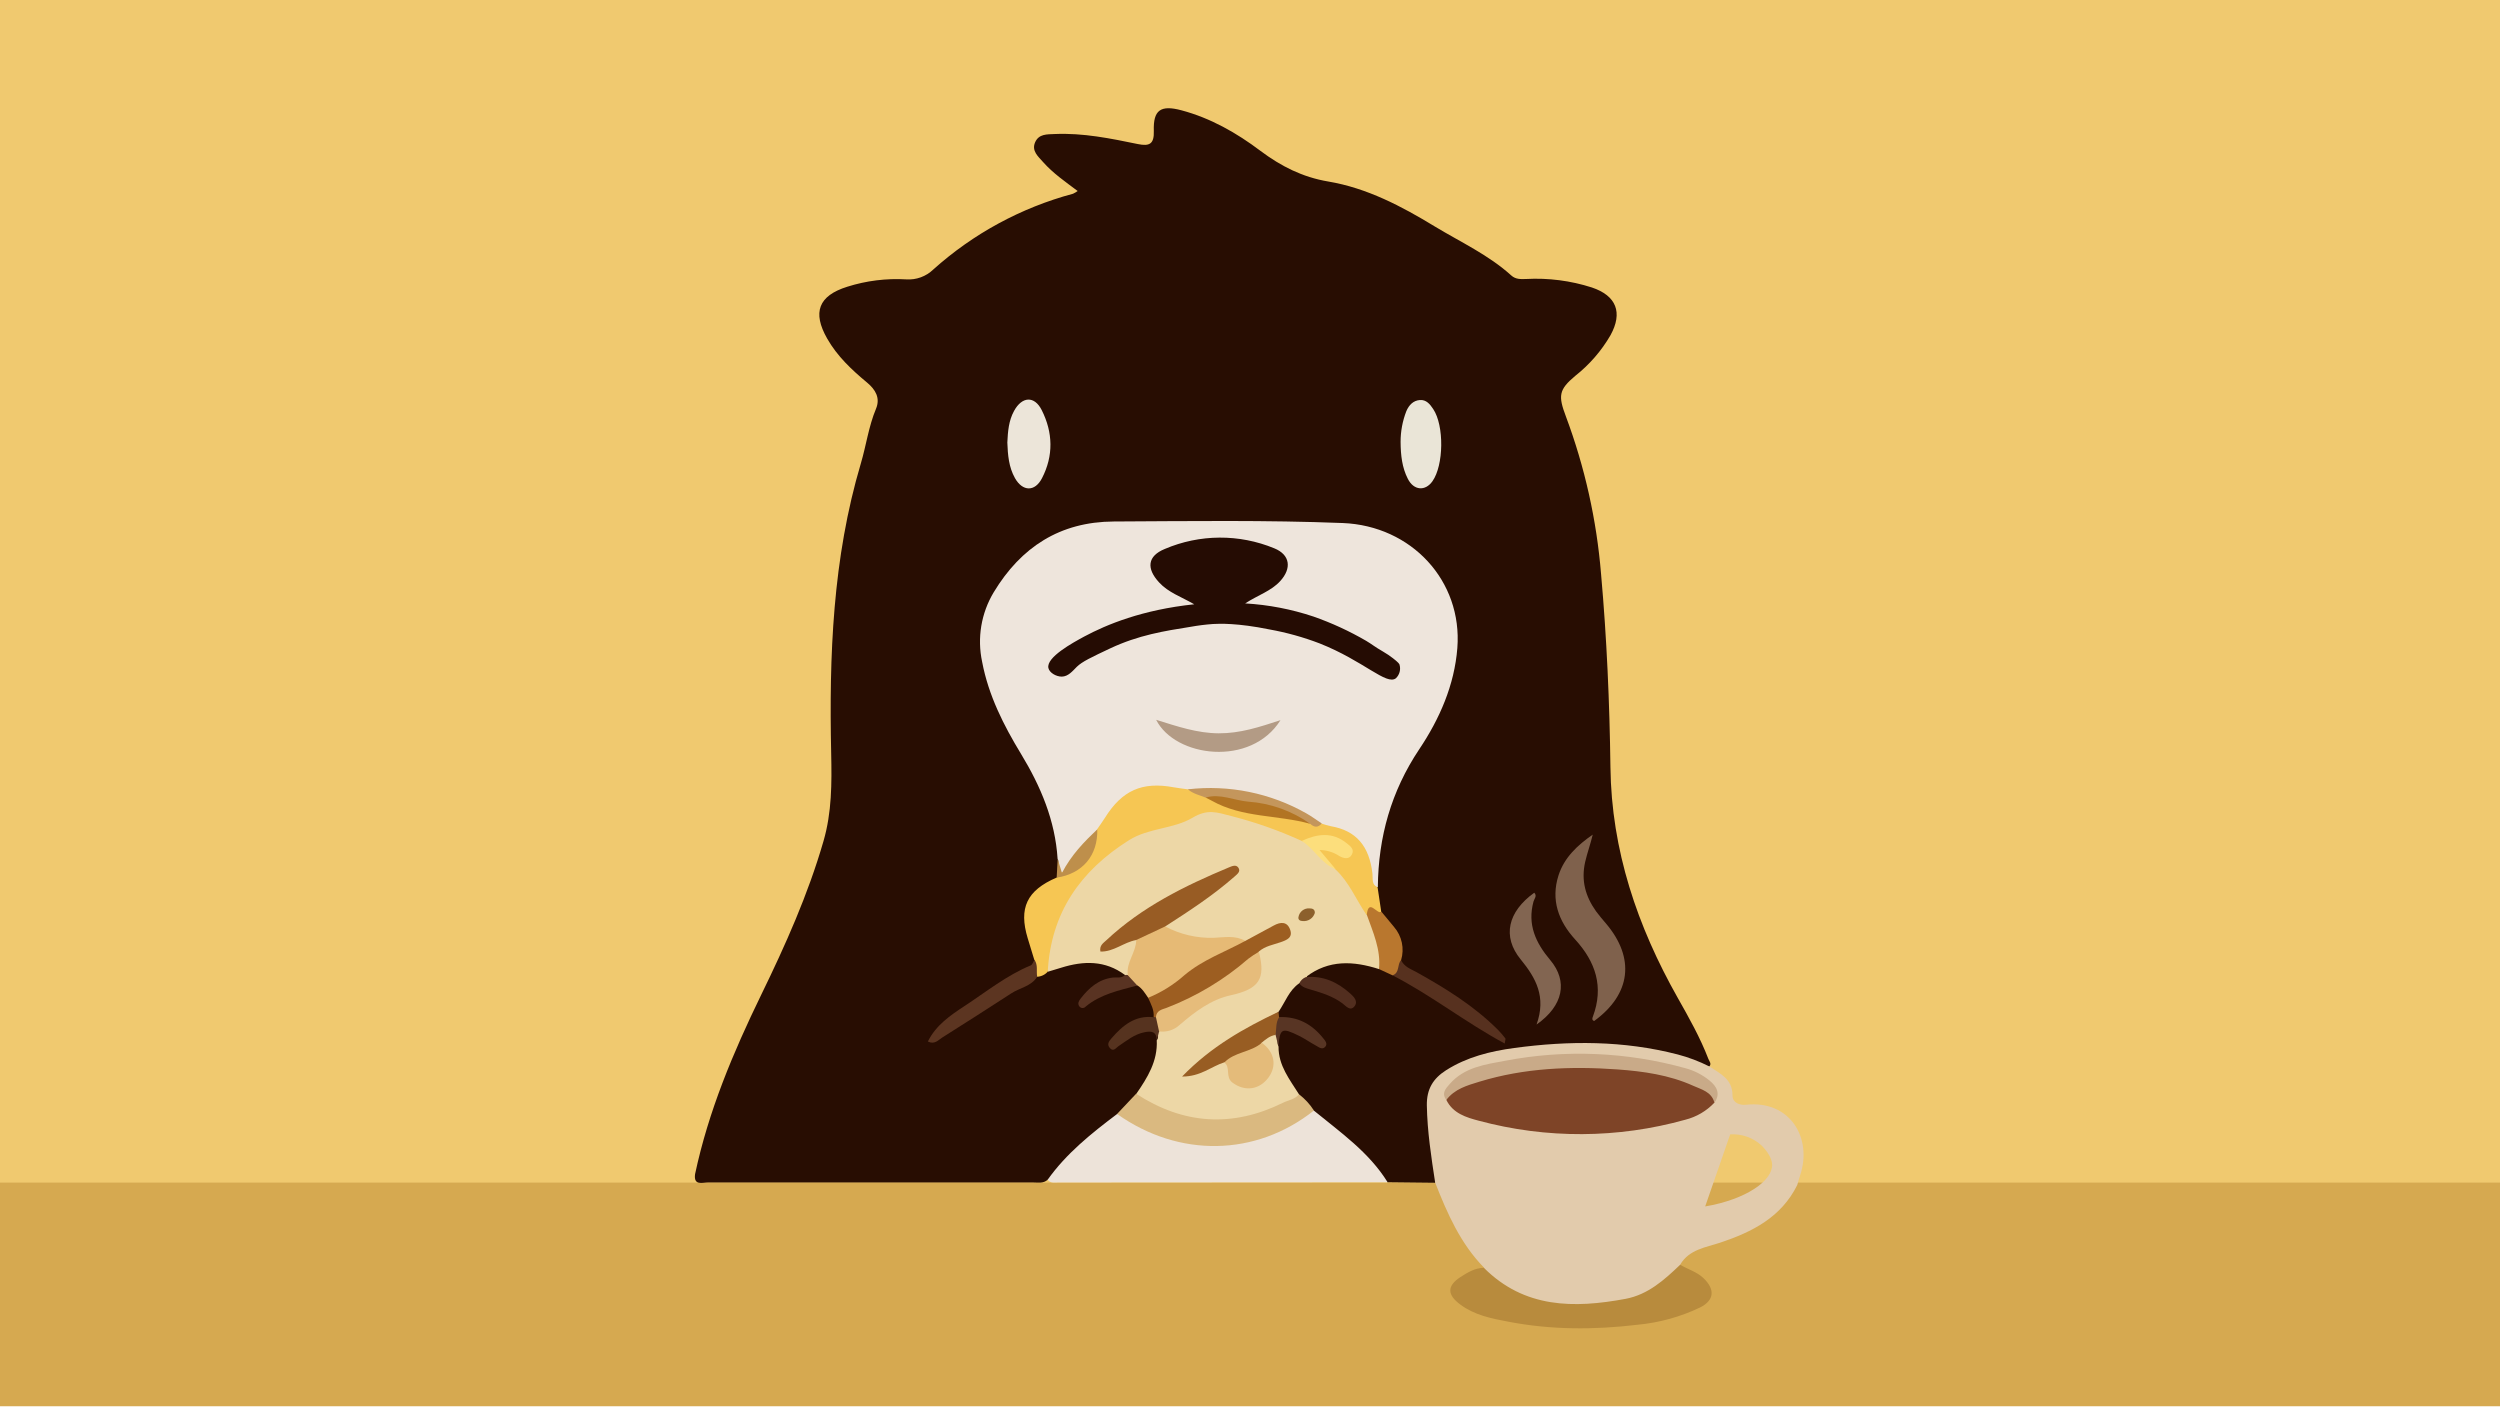
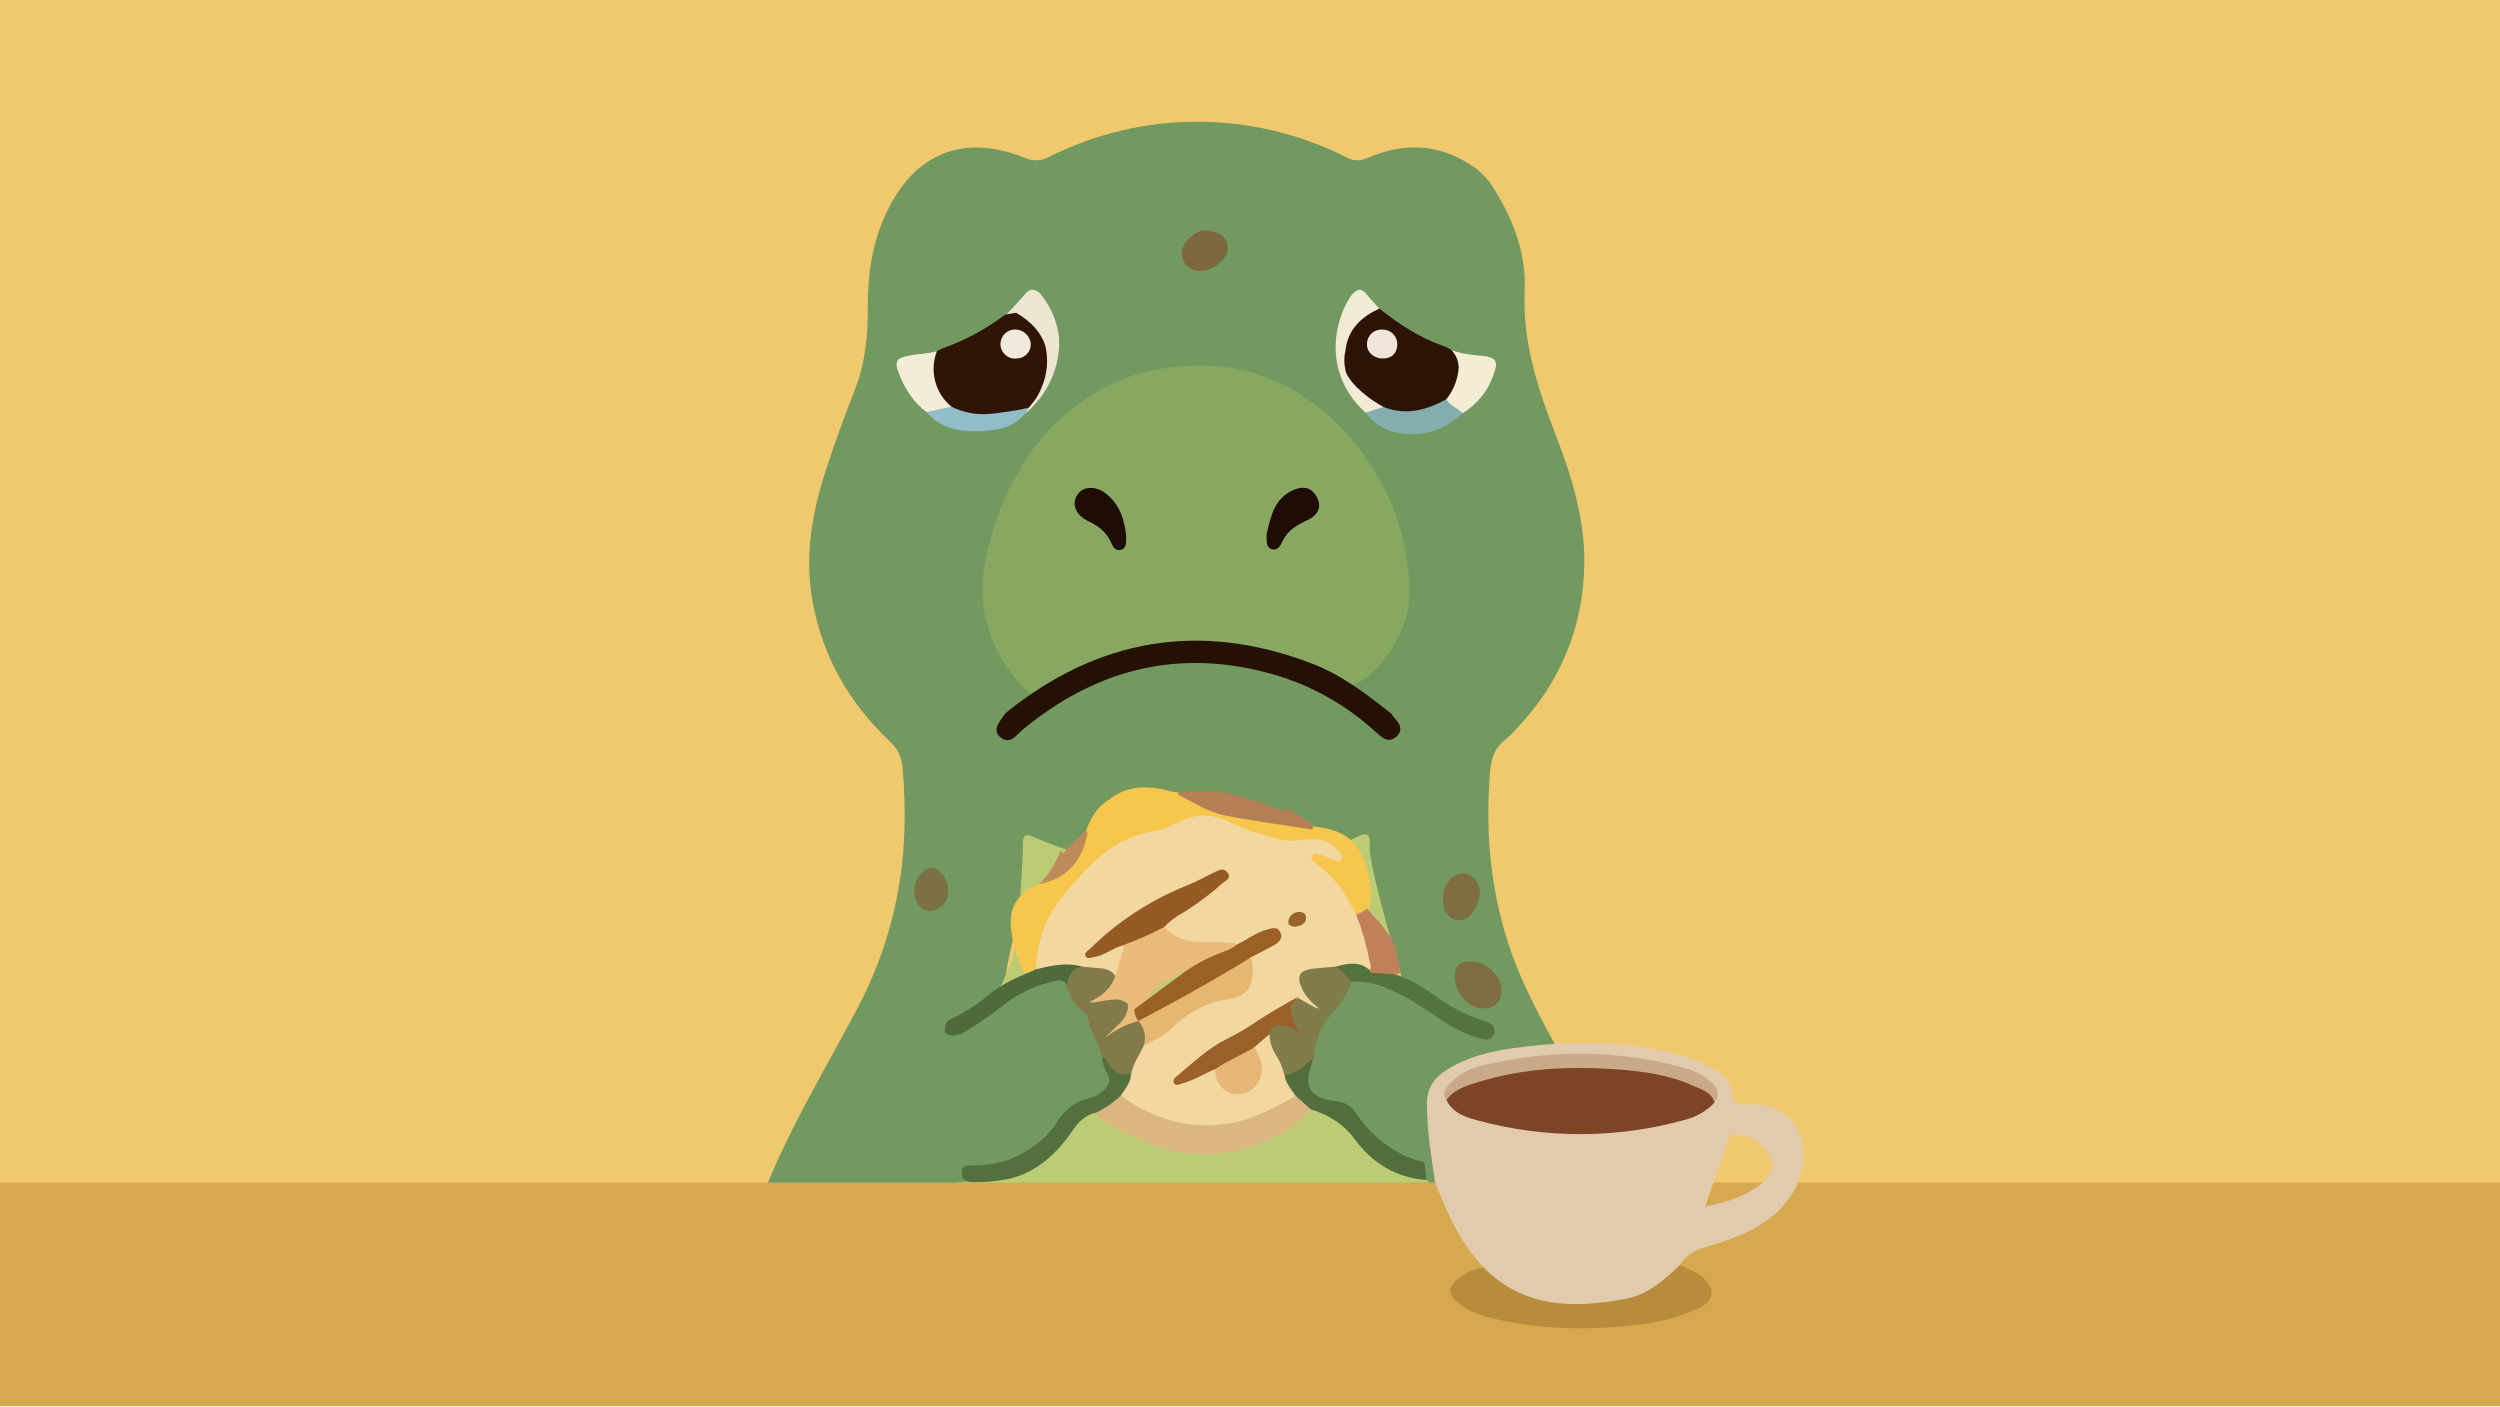
<svg xmlns="http://www.w3.org/2000/svg" viewBox="0 0 800 450">
  <g id="Capa_2" data-name="Capa 2">
    <g id="DiseñosMascotas">
      <rect width="800" height="379.16" style="fill:#f0c96f" />
+       <path d="M235.23,417.59c1.1-12.87,4.85-25,9.62-37,8.05-20.1,19.28-38.59,29.38-57.65A129.7,129.7,0,0,0,289,273a159.61,159.61,0,0,0-.22-27.57,12,12,0,0,0-4-8.13c-12.84-12.16-21.33-26.72-24.65-44.27-2.67-14.1-.57-27.68,3.65-41,2.91-9.23,6.27-18.33,9.79-27.35,3.36-8.64,4.2-17.48,4.14-26.66-.07-10.36,1.46-20.59,6-30.08,9-19,24.73-25.25,44.16-17.46a8.44,8.44,0,0,0,7.85-.29,105.68,105.68,0,0,1,95.3.23c2.69,1.35,4.47,1,6.9,0,12-5.13,23.41-4.33,34.2,3.35a24.42,24.42,0,0,1,6.41,7.4c5.93,9.64,9.87,20.35,9.36,31.51-.76,16.52,4.1,31.4,9.87,46.33,5.25,13.6,9.6,27.44,9.21,42.27-.51,19.75-7.64,36.8-21.06,51.24a35.25,35.25,0,0,1-4.33,4.31c-3.69,2.8-4.49,6.43-4.83,10.94-1.5,19.57.39,38.66,6.94,57.19,4,11.24,9.72,21.65,15.47,32.08,12.15,22,24.68,44,29.78,69.08.77,3.8,1.84,7.59,1.52,11.54H473.94a3.32,3.32,0,0,1-1-.71,4.1,4.1,0,0,1-1-2.25c-3-21.37-11.69-32.92-11.69-32.92a31.75,31.75,0,0,0-3.74-4.13,7.77,7.77,0,0,0-2-3.2c-2.25-2.12-5.42-1.89-6-2.24-4.09-2.55-13.31-9.42-25-19a15.73,15.73,0,0,1-6.54-6.35c-2.38-4.53-1.5-9.06-.18-15.32,1.76-8.36,2.63-12.54,6.16-15.32,7.49-5.89,19.49-.4,20.2-.07,0-.44.11-1.13.16-2,.78-13-5.11-16.14-5.53-28.05-.15-4.37-.92-8.72-.87-13.1.05-4.21-.45-4.54-4.26-2.78-15.38,7.14-31.85,9.29-48.47,9.58a126.36,126.36,0,0,1-50.45-9.2c-2.31-.94-3.56-1.35-4.24-.9-1.31.87-.89,3.58-.81,4.29,1.32,10.55-10.8,42.57-5.85,44.77,1.26.56,2.13-1.48,8.22-4.11,4.31-1.87,7-2.92,9.71-2.49,1.36.21,5.1,1.18,14.69,19.92,3.09,6,4.63,9,4.55,10.21-.73,10-18.15,10.9-29.7,26A20.34,20.34,0,0,1,323.8,374a21.93,21.93,0,0,1-11.58,2.49c-8.26,5.46-11.35,11-12.64,15.09-1.95,6.12-3.94,11.15-5.07,21-.23,2-.78,4-2.85,5.11Z" style="fill:#729960" />
+       <path d="M291.66,417.63c3.69-11.76,5.69-19.94,6.47-25.82,0,0,.89-6.65,4.63-10.88a7.31,7.31,0,0,1,3.24-2.36c1.41-.47,2.12-.12,3.43-.57a6.54,6.54,0,0,0,3.29-2.8,68.3,68.3,0,0,1,10.83-3.11c.28,0,1.29-.63,2.74-1.25,1.84-.77,3.21-1.23,3.43-1.3,3.86-1.34,12.67-10,15.32-12.52,9.23-8.74,12.48-7.9,13.88-12.83.81-2.83-.18-5.87-1.74-11.95-2.83-11-4.24-16.5-9-19.18-7.18-4.08-17.51.79-19.8,1.87-5.57,2.62-7.59,5.66-8.84,4.86-2.46-1.58,7.36-12.18,6.95-27.93-.19-7.18.81-14.35.84-21.53,0-2.82.27-3.93,3.68-2.41a124.29,124.29,0,0,0,54.27,10.43c16.9-.44,33.65-2.64,49-10.55,1.7-.87,2.67-1,3.24-.67,1.11.72.83,3,.79,3.48-.29,3.11,2.17,14.6,10.62,43.32-7.56-5.19-16.15-5.41-20.8-1.24a11.8,11.8,0,0,0-3.61,6.85c-10.65,19-9.95,26.81-7,30.38s6.94,2.44,13.64,8.22c5.12,4.42,4.52,7.3,9.23,9.4,4.07,1.8,6.33.45,10,2.58a14.91,14.91,0,0,1,6.09,7.47,60.29,60.29,0,0,1,17.44,40c-22.4,0-44.79.15-67.18.14Q349.21,417.74,291.66,417.63Z" style="fill:#bccc74" />
+       <path d="M315.16,196.69c-2.26-11.27.87-21.16,3.38-29.24a78.87,78.87,0,0,1,7.84-17.36,68.77,68.77,0,0,1,30.69-27.78c7.86-3.57,16.19-4.94,24.45-5.28,15.76-.65,29.82,4.44,42.19,14.68,2.21,1.83,22.32,18.7,26.44,47.08,1,7.1,1.79,13.57-1.06,21.34-.62,1.71-5.89,15.52-17.85,19.92-15.38,5.65-22.06-11.55-48.73-11.92-8.46-.11-25.67-.53-36.39,10.59-3.19,3.31-4.36,5.85-7.64,6.37C329.85,226.44,318.11,211.47,315.16,196.69Z" style="fill:#88a862" />
+       <path d="M465.53,312.85c-.15-3.79,1.77-5.31,5.44-5.2,4.9.16,9.77,4.94,9.51,9.63-.2,3.81-2.55,5.44-6.14,5.41C470,322.64,465.49,317.51,465.53,312.85Z" style="fill:#7e6d43" />
+       <path d="M383.68,86.69a5.59,5.59,0,0,1-5.49-5.4c-.34-3.5,4.36-8,8.09-7.51,3.08.4,6.4,1.45,6.61,5.36C393.09,82.79,388.27,86.72,383.68,86.69Z" style="fill:#7d683f" />
+       <path d="M473.63,285.2c-.64,5.85-3.7,9.55-7.09,9.26s-5.28-3.53-4.74-8.21c.44-3.88,3.72-7.22,7.06-6.69S473.17,283,473.63,285.2Z" style="fill:#7f6e42" />
+       <path d="M292.55,285.05c0-3.66,3-7.51,5.76-7.41,2.52.1,5.49,4.22,5.09,7.95a6.32,6.32,0,0,1-5.59,5.94C294.93,291.9,292.52,288.71,292.55,285.05Z" style="fill:#7b7145" />
+       <path d="M405.32,170.79c1.28-5,2.15-10.83,8.11-13.77,3.22-1.6,6.22-1.31,8,2.11s-.07,5.91-3,7.28c-3.34,1.57-6.33,3.21-8,6.73-.63,1.34-1.53,3.15-3.37,2.63C405.06,175.19,405.32,173.14,405.32,170.79Z" style="fill:#1f0c04" />
+       <path d="M360.38,171.5c-.11,2.06.3,3.95-1.7,4.44s-2.65-1.3-3.29-2.67c-1.48-3.14-4-5-7.05-6.44-4.21-2-5.55-5.65-3.51-8.62,1.81-2.63,5.81-2.87,9.17-.19C358.44,161.56,359.9,166.61,360.38,171.5Z" style="fill:#1e0d04" />
+       <path d="M456.5,377.59c-9.69-.65-17.37-5.43-22.88-12.91-3.8-5.15-8.51-7.93-14.24-9.72-2.78.06-3.67-2.52-5.43-3.88-1.73-2.07-3.52-4.1-3.65-7,0-.19,0-.49.17-.54a82.11,82.11,0,0,0,9-4.93c.37-.22.67.21.53.69a27.85,27.85,0,0,1-.7,2.9c-1.82,5.09.16,8.59,5.51,9.69a23.36,23.36,0,0,0,2.94.55,7.77,7.77,0,0,1,6.14,3.75c4.77,6.92,10.88,12.18,19,14.88a5.51,5.51,0,0,0,2.61.56C456.28,373.53,456.15,375.6,456.5,377.59Z" style="fill:#536e3d" />
+       <path d="M329.33,311.18c-1-.08-2,.16-2.43-1.17-1.5-4.73-3.36-9.36-3.49-14.43-.16-6.48,3.3-10.35,9-12.63,2.58-1.26,5-2.86,7.43-4.3,4.62-2.7,6.16-7.3,7.4-12.07,1.57-4.34,3.58-8.36,7.81-10.78,5.14-4.12,11-4.42,17.13-3.21a27.16,27.16,0,0,0,4.62,1,29.49,29.49,0,0,1,6.13,2.41c6.49,3.72,13.61,5.15,20.92,5.85a71.35,71.35,0,0,1,14.42,2.62,3.7,3.7,0,0,0,1.78,0c12.41,1.1,16.5,6.57,18.4,18.81a15.76,15.76,0,0,1-.39,7.4,4.25,4.25,0,0,1-4.13,2.46c-1.55-.39-2.19-1.69-2.76-2.95-2.25-4.93-5.8-8.79-9.86-12.27-1.33-1.14-3.29-2.36-2-4.39,1.16-1.86,3.21-1,4.94-.54,1,.27,1.95,1,3.4.85a7.38,7.38,0,0,0-5.24-3.94,8.87,8.87,0,0,0-3.58-.22c-8.84,1.48-16.81-1.45-24.52-5.09-6.37-3-12.39-3.21-18.53.43-3.67,2.18-8.08,2.07-12,3.55a36.85,36.85,0,0,0-13.3,8.42c-5.07,5.08-10.09,10.17-13.61,16.59-2.88,5.24-3.65,10.92-4.63,16.62A2.08,2.08,0,0,1,329.33,311.18Z" style="fill:#f7c64c" />
+       <path d="M352.69,338.73c-.64-4.65-3.86-8.4-4.57-13a2.64,2.64,0,0,0-1.24-1.93c-3.12-2-4.55-5.11-5.48-8.52-.51-4.31.08-5.14,4.86-6.77,4,.06,8.14-.53,11.05,3.19.94,1.78.34,3.5-.35,5.15s-.32,2.4,1.26,3a18.07,18.07,0,0,1,5.08,3.06c1.05,1.29,1.42,2.93,2.28,4.31,1.73,2.28,2.45,4.73,1.3,7.5-1.4,3.25-2.9,6.47-4.61,9.59-4.85.69-6.29,0-8.6-4.11C353.39,339.64,353.3,339,352.69,338.73Z" style="fill:#827a4b" />
+       <path d="M352.69,338.73c1.39-.59,1.37.82,1.78,1.39,1.69,2.34,3.38,4.5,6.78,3.29.11,0,.43.54.65.84,1.21,3-1.22,4.7-2.48,6.82-2.41,2.35-4.7,4.92-8.48,4.92-3.34.66-5.58,2.69-7.48,5.47-5,7.31-11.12,13.34-20.08,15.65a51.31,51.31,0,0,1-12.12,1.21c-2.07-.12-3.5-.66-3.52-3,0-2.63,1.86-2.38,3.56-2.37,10.77,0,19.41-4.29,26.14-12.59a12.45,12.45,0,0,0,1-1.79c3.14-4.35,6.19-6,8.43-6.68,1.5-.47,4-.84,6.16-2.86,1.81-1.66,2.67-3.37,1.15-5.75A10.22,10.22,0,0,1,352.69,338.73Z" style="fill:#54703f" />
+       <path d="M346.17,309.29c-3.24.66-4.27,3.09-4.77,5.95-.82-1.34-1.81-1.69-3.5-1.38a39.86,39.86,0,0,0-17.81,8.6,114.19,114.19,0,0,1-12.35,8.34c-1.83.35-3.73,1.39-5.36-.5-.17-1.8,0-3.42,2-4.25a52.73,52.73,0,0,0,12.25-7.91c3.84-3.12,8.24-5.12,12.74-7l2.47-1.11c1.11-2.12,3.31-2.13,5.16-2.28C340.1,307.52,343.49,306.47,346.17,309.29Z" style="fill:#4f6b3b" />
+       <path d="M420,265.46c-9.35-1.47-18.74-2.68-28-4.52-5.48-1.08-10.26-4.29-15.26-6.76a4.55,4.55,0,0,1,3.58-.94c3.42.11,6.86-.34,10.27.24,6.88,1.08,13.36,3.49,19.82,6a2.23,2.23,0,0,1,2.21-.47c1.8,1.21,3.76,2.17,5.49,3.49C419.08,263.21,420.39,263.82,420,265.46Z" style="fill:#b68056" />
+       <path d="M339.46,272.16c.71,1.58,1.25.21,1.66-.17,1.87-1.75,3.66-3.59,5.51-5.36.43-.41,1-1.32,1.41.07-2,9.39-6.92,14.54-15.62,16.25C335.71,280,337.77,276.19,339.46,272.16Z" style="fill:#bd8a5a" />
+       <path d="M420,339.29c-.4-.35-.77-.16-1,.17a13.23,13.23,0,0,1-8,4.67c-.21,0-.51.06-.56-.06-1.89-4.18-5.37-7.73-5.06-12.77a16.77,16.77,0,0,1,3.29-5.62c1.7-1.95,5-2.59,4.93-4.25,0-.49-.27-.84-.09-1.44a2.77,2.77,0,0,1,1.65-1.54c-.22-.87-.45-1.73-.59-2.62-.57-3.6,1-6,4.58-6.73a42.21,42.21,0,0,1,7.71-.47c2.81.92,5.26,2.22,5.79,5.53a34.16,34.16,0,0,1-6.78,10.52,22.5,22.5,0,0,0-5.24,12.68A2.63,2.63,0,0,1,420,339.29Z" style="fill:#817c4b" />
+       <path d="M432.63,314.16c-1.8-1.61-3.08-3.81-5.4-4.83,2.62-2.55,7.5-2.54,11.14,0,1.42,1.1,3.18.88,4.8,1.2,1.13.22,2.42,0,3.16,1.24,5.2,1.65,9.7,4.61,14.12,7.69a48.53,48.53,0,0,0,14.38,7.2,11.06,11.06,0,0,1,1.39.53c1.55.72,2.4,1.91,1.88,3.61s-2,2.08-3.62,1.72a39.12,39.12,0,0,1-13-6c-5.92-3.88-11.67-8.06-18.4-10.5C439.74,314.81,436.31,313.8,432.63,314.16Z" style="fill:#54733f" />
+       <path d="M446.33,311.78c-2.28-.16-4.57-.35-6.85-.45a1.21,1.21,0,0,1-1.32-.93c-1.93-4.88-2.5-10.18-4.47-15-.36-.91-.69-1.9.12-2.8,1.43-.15,2.45-1.11,3.63-1.77,3.12,3.3,6.24,6.61,8.36,10.7,1.27,2,1,4.49,1.89,6.62C447.16,309.3,449.54,311.57,446.33,311.78Z" style="fill:#c0815a" />
+       <path d="M350.94,356a32.16,32.16,0,0,0,7.73-5.4,5.59,5.59,0,0,1,3.33,1.12c6.4,3.88,13.27,6.61,20.75,7.18a42.23,42.23,0,0,0,21-3.72,72.87,72.87,0,0,0,6.92-3.56,5,5,0,0,1,4-.91l4.76,4.26c-7.09,8.12-16.32,12-26.74,13.76-12.43,2.11-23.63-1.32-34.36-7.15-1.49-.81-3-1.51-4.54-2.31S351.18,357.67,350.94,356Z" style="fill:#dbb681" />
+       <path d="M414.62,350.7c-6.71,3.72-13.35,7.49-21.12,8.76-13,2.13-24.41-1.25-34.83-8.87,1.26-2,2.92-3.84,3.23-6.34.45-3.64,2.71-6.52,4.13-9.75a3.39,3.39,0,0,1,1.35-1.57c5.6-2.93,9.81-7.76,15.2-11a18,18,0,0,1,5.83-2.19,49.68,49.68,0,0,0,5.53-1.25c4.09-1.32,5.77-3.68,5.78-8,0-1.39-.4-2.77,0-4.16,1.14-2.1,3.49-2.47,5.27-3.64,1.4-.92,4.12-1.51,3.08-3.55-.91-1.78-3.2-.35-4.82.2-2.7.94-4.79,3.23-7.79,3.54-3.66-.49-7.34-.05-11-.29-4.61-.31-9.15-.9-12.11-5.15-.63-2.15,1-3.09,2.34-4.05,4.7-3.37,9.85-6.14,14.07-10.17,1-.95,3.23-1.73,2.24-3.26-.76-1.18-2.52.3-3.7.89-4,2-8.14,3.8-12.26,5.61A81.62,81.62,0,0,0,353,301.28c-1.4,1.26-2.82,2.51-4.47,4a17.58,17.58,0,0,0,6.85-2.15c1.26-.58,2.45-1.4,4-.94a1.4,1.4,0,0,1,1,1.37,20.38,20.38,0,0,1-2.38,8.52.85.85,0,0,1-1,.34c-1.33-2.09-3.43-2.5-5.67-2.64-1.69-.11-3.37-.31-5.05-.46-4.88-1.42-9.63-.41-14.37.78-.92-2.06,0-4.08.29-6.06,1.43-9.53,6.88-16.86,13.33-23.56a65.9,65.9,0,0,1,8-7.63,35.67,35.67,0,0,1,16.35-7c3.73-.52,6.63-2.68,10-3.91,4.66-1.72,9.06-1.05,13.32,1a75.88,75.88,0,0,0,17.55,5.9c3.28.65,6.34-.41,9.53-.32a11,11,0,0,1,8.54,4.25c.61.73,1.17,1.47.4,2.37s-1.41.47-2.19.14c-1.37-.59-2.73-1.23-4.15-1.69-1-.33-2.39-.76-3,.33-.72,1.25.65,2,1.46,2.59a36.31,36.31,0,0,1,8.31,8.56c1.62,2.37,2.87,5,4.29,7.52a81.74,81.74,0,0,1,4.33,15c.17.95.75,1.87,0,2.82-3.38-3-7.15-2.07-10.93-1.07-2.36.2-4.73.34-7.08.62-3.3.38-3.88,1.38-4.17,1.87-.8,1.41,0,3.23.54,4.48,1.78,4,5.4,6.08,5.23,6.35s-1.41-.4-6.2-3.19a1.71,1.71,0,0,0-.78.11c-.62.25-1,.87-1.65,2.07l-.09.17c-1.22,2.21-13.4,8.12-16.09,9.46,0,0-4.37.92-18.12,12.59a3.13,3.13,0,0,0-1.2,1.81,28.69,28.69,0,0,0,6.95-2.64c1.4-.64,2.74-1.81,4.46-.85a7.89,7.89,0,0,1,1.3,2.65c1.4,3.06,4,4.58,6.85,4.06a7.06,7.06,0,0,0,5.56-6.52c.27-2.66-1.75-4.62-1.81-7.12,1.22-2.05,2.28-4.3,5.22-4.22a12.52,12.52,0,0,0,1.8,6.18,20.49,20.49,0,0,1,3,6.92C411.4,346.75,413.29,348.58,414.62,350.7Z" style="fill:#f2d7a0" />
+       <path d="M356.89,312.39l2.61-8.69c.19-.64-.22-.87-.74-1-.16-.91.51-1.27,1.13-1.53,3.66-1.57,7.39-3,11-4.73a1.51,1.51,0,0,1,1.69.18c3.45,3.82,7.92,4.92,12.85,4.88,3.56,0,7.14-.27,10.65.65.09,1.42-1.05,2-2,2.29-2.14.72-26.77,9.4-27.85,17.39-.14,1-.14,3.84-1.94,4.88a3.8,3.8,0,0,1-1.1.36,24,24,0,0,0-5.3,2.21c-2.45,1.3-3.9,2.63-4,2.52a8.2,8.2,0,0,1,1.34-1.33c3-2.82,4.54-4.26,5.2-6.08.39-1.09.88-2.44.27-3.4-1.82-2.86-11.61.57-11.86-.27-.13-.45,2.76-1.16,5.23-3.74A13,13,0,0,0,356.89,312.39Z" style="fill:#e9bc79" />
+       <path d="M362.94,323q8.25-6.12,16.52-12.24a52.9,52.9,0,0,1,12.44-6.35,12.8,12.8,0,0,0,4.16-2.27c3-1.5,5.74-3.61,9-4.55,1.66-.47,3.73-1.38,4.69.87.88,2.08-.75,3.31-2.4,4.2-2.36,1.28-4.75,2.49-7.14,3.72a14.47,14.47,0,0,1-1.47,1.86c-9.56,7.46-19.5,14.25-30.92,18.63a4.64,4.64,0,0,1-3.19.39A7.22,7.22,0,0,1,362.94,323Z" style="fill:#9b6024" />
+       <path d="M364.26,326.71q15.42-8,31.17-17.39c1.61-1,3.22-1.95,4.81-2.93a14,14,0,0,1,.49,6.5,7.51,7.51,0,0,1-6.73,6.68,32.43,32.43,0,0,0-19.07,9.52c-2.5,2.48-5.76,3.88-8.9,5.41a7.92,7.92,0,0,0-1.77-7.79Z" style="fill:#e6b771" />
+       <path d="M406.15,331l-4.74,4.1a5.09,5.09,0,0,1-2.18,2.36c-3.49,1.55-6.49,4.18-10.45,4.69-3.51,1.43-6.71,3.58-10.42,4.54-.91.23-2.08,1-2.69-.11s.51-1.86,1.25-2.47c5-4.18,9.71-8.72,15.59-11.62,8-3.94,8.39-5.38,19.8-11.79l3.39-1.9a7.56,7.56,0,0,0-.93.83,7.86,7.86,0,0,0-1.46,2.52c-.55,1.63.3,5.58,3.39,9.56-3-3.4-6.79-4.46-8.89-3.13A4.15,4.15,0,0,0,406.15,331Z" style="fill:#996029" />
+       <path d="M372.56,296.62a100.89,100.89,0,0,1-13.8,6.08c-3,.85-5.38,3.06-8.49,3.51-1,.15-2.39.91-2.95-.35-.44-1,.87-1.66,1.56-2.32a93.74,93.74,0,0,1,30.63-20.07c3.15-1.23,6.14-2.9,9.18-4.4,1.51-.75,3.09-1.48,4.23.33s-.81,2.42-1.73,3.21A84.51,84.51,0,0,1,378,292.4,24,24,0,0,0,372.56,296.62Z" style="fill:#965b24" />
+       <path d="M388.78,342.18c4-2.82,8.51-4.55,12.63-7.05.82,2.09,2.39,3.82,2.41,6.3,0,4.78-2.87,8.41-7.24,8.67S389.1,347.28,388.78,342.18Z" style="fill:#e5b674" />
+       <path d="M414.52,296.57c-1.1-.11-2.42-.32-2.26-1.72a3.35,3.35,0,0,1,3.23-3c1.31-.13,2.55.46,2.45,1.92C417.81,295.73,416.2,296.26,414.52,296.57Z" style="fill:#96652d" />
+       <path d="M321.72,228.24c29.66-24,62.36-29.58,98.09-15.91,9.53,3.65,17.59,9.84,25.52,16.14a6.24,6.24,0,0,0,.72,1.09c1.82,1.89,3.19,4,.74,6.19s-4.52.35-6.33-1.32a82,82,0,0,0-36.78-19.62c-28.55-7-53.79.08-76.21,18.51-.85.7-1.63,1.48-2.42,2.25-1.43,1.4-3,1.77-4.7.54s-1.83-2.88-.84-4.6C320.17,230.37,321,229.33,321.72,228.24Z" style="fill:#251004" />
+       <path d="M298.74,113.44c1.29-1.64,3.24-2.08,5.05-2.77a73.6,73.6,0,0,0,14.94-7.89c1.95-1.31,3.71-3.14,6.41-2.73,5.77.56,9.09,3.72,10.67,10.33,1.54,6.42-.21,12.15-3.89,17.42l-2.58,2.65c-8.21,5.75-16.66,4.13-25.18.84C299,126.38,295.07,121.05,298.74,113.44Z" style="fill:#301405" />
+       <path d="M441.4,98.73c6.14,4.88,12.65,9.25,20.08,11.84,3.54,1.23,5.49,3,5.32,6.77,2.71,5.13-.72,8.31-3.71,11.64-9,5.61-14.84,6-20.38,1.25-6.13-.12-9.18-4.21-11.69-9a3.88,3.88,0,0,1-1.37-2.73,27.9,27.9,0,0,1-.41-6.26C430.82,103.67,434.37,99.73,441.4,98.73Z" style="fill:#2d1306" />
+       <path d="M442.71,130.23c7.13,2.8,13.71,1.05,20.08-2.44,2.73.31,4.67,1.54,5.18,4.44-9.12,9.26-25.3,9-31.47-.9C438.4,129.88,440.71,130.72,442.71,130.23Z" style="fill:#84adad" />
+       <path d="M299.79,112.44a15.67,15.67,0,0,0,4.65,17.68c-2.12,3-4.88,3-7.92,1.74-4.36-3.15-7-7.56-8.91-12.44-.72-1.87-.92-3.09-.44-3.94.57-1,1.93-1.3,3.85-1.73a30.09,30.09,0,0,1,3.89-.5A47.51,47.51,0,0,0,299.79,112.44Z" style="fill:#f3ecd6" />
+       <path d="M327.91,132.5a22.93,22.93,0,0,1,1.29-2c.86-1.22,1.4-1.76,2-2.53a18.6,18.6,0,0,0,2-3.71,21.38,21.38,0,0,0,1.28-13.73c-1.34-4.09-4.46-7.61-9.33-10.45l-3.07.51c.88-.89,2.17-2.22,3.67-3.91,2.39-2.69,3.22-3.93,4.58-4a4,4,0,0,1,3,1.88,26.35,26.35,0,0,1,5.55,13.35,28.48,28.48,0,0,1-2.33,13.1A30.37,30.37,0,0,1,327.91,132.5Z" style="fill:#ede7d1" />
+       <path d="M468,132.23c-1.52-1.73-4-2.32-5.19-4.44a18.26,18.26,0,0,0,4-10.45,8.9,8.9,0,0,0-.55-2.45,8.65,8.65,0,0,0-1.74-2.83,27.28,27.28,0,0,0,4.89,1.24c4.58.73,6.58.41,8.32,1.47,1.52.93,1,2.78.49,4.24A23.05,23.05,0,0,1,468,132.23Z" style="fill:#f4edd4" />
+       <path d="M296.52,131.86l7.92-1.73a23.06,23.06,0,0,0,5.94,2c3.88.75,7.05.33,12-.39,1.75-.25,4.12-.64,6.93-1.29-3.82,6.6-10.6,7.45-17,7.54C306.64,138.07,300.63,136.9,296.52,131.86Z" style="fill:#90bdc7" />
+       <path d="M441.4,98.73c-5.76,2.68-10,6.54-10.84,13.27a16,16,0,0,0-.39,3.36,16.39,16.39,0,0,0,.42,3.35c.61,2.53,4.84,7.48,12.12,11.52L437,132.06a29.17,29.17,0,0,1-7.25-9.81c-6-13.42,1.1-26,3-28.08s3.16-1.77,4.73.18C438.7,95.88,440.08,97.28,441.4,98.73Z" style="fill:#f0ebd2" />
+       <path d="M442.5,105.47a4.68,4.68,0,0,1,4.6,5.24c-.23,2.66-2.11,4.2-5,4s-5-2.38-4.63-5.14A4.59,4.59,0,0,1,442.5,105.47Z" style="fill:#efe6d9" />
+       <path d="M329.84,110a4.47,4.47,0,0,1-4.37,4.7,4.65,4.65,0,1,1-1-9.24A5,5,0,0,1,329.84,110Z" style="fill:#f0eadd" />
      <rect y="378.43" width="800" height="71.57" style="fill:#d6a950" />
-       <path d="M335.25,377.51c-1.4,1.29-3.13.87-4.75.88q-52,0-103.95,0c-1.82,0-4.63,1.1-4.13-2.66,4.28-20.15,12.18-38.92,21.15-57.36,7.76-15.93,15-32.11,19.95-49.22,2.68-9.24,2.66-18.55,2.46-28-.68-31.34.47-62.49,9.49-92.85,1.72-5.79,2.49-11.85,4.85-17.49,1.45-3.48-.19-6.16-2.85-8.38-4.92-4.09-9.55-8.42-12.77-14.08-4.8-8.41-2.78-13.71,6.41-16.59A52.31,52.31,0,0,1,290,89.4a11.33,11.33,0,0,0,8.64-3.15A109.46,109.46,0,0,1,343.36,62a7.94,7.94,0,0,0,1.49-.88c-4-3-7.9-5.69-11.06-9.26-1.57-1.78-3.75-3.57-2.56-6.31s3.82-2.55,6.28-2.66c9.05-.4,17.84,1.4,26.6,3.21,3.78.78,5.24-.06,5.11-4.21-.22-6.69,2.18-8.36,8.78-6.61,9.38,2.49,17.69,7.23,25.35,13,6.57,4.92,13.45,8.41,21.67,9.8,12.43,2.09,23.49,7.92,34.13,14.4,8.27,5,17.19,9.09,24.47,15.68,1.39,1.25,3,1.18,4.7,1.12A58.48,58.48,0,0,1,509.42,92c7.81,2.63,9.94,8,5.94,15.27a45.81,45.81,0,0,1-11.27,13c-5.36,4.47-5.47,6.44-3,13a188,188,0,0,1,11.25,50.41c1.83,20.57,2.73,41.18,3,61.85.32,26.53,8.59,50.88,21.55,73.81,3.58,6.33,7.16,12.68,9.78,19.49.29.78,1.13,1.54.3,2.47-2.05.89-3.82-.2-5.68-.76a120.33,120.33,0,0,0-70.63-.16,27.58,27.58,0,0,0-5.77,2.64c-4.62,2.63-7,6.33-6.72,11.87.27,5.91.94,11.75,1.73,17.6.28,2,1.23,4.17-.65,6L444,378.32a7.59,7.59,0,0,1-3.21-2.41c-5.61-8.06-13.94-13.19-21-19.64-1.82-1.87-3.3-4-5.26-5.78-3.82-4.49-6.63-9.42-6.62-15.54.29-6.71,1.84-7.62,8.1-4.79a39.91,39.91,0,0,0,5.4,2.44c-2-2.88-4.87-4.42-8.16-5.39-1.43-.42-3-.36-4.25-1.45a3.15,3.15,0,0,1-.6-1.92c1.11-4.15,3.08-7.67,7.15-9.62a43.48,43.48,0,0,1,16,6.55,13.15,13.15,0,0,0-9.33-6.51c-1.52-.35-3.48.07-4.14-2.06,1-3.13,3.87-3.55,6.38-4.4,5.53-1.88,11-1.29,16.31.88,1.63.87,3.42,1.34,5.07,2.16,11.31,5.87,21.75,13.15,32.55,19.88-7.14-7.41-15.8-12.75-24.62-17.88-2.46-1.43-5.34-2.34-6.3-5.49,1-6.6-3.77-10.84-6.56-15.9a16.55,16.55,0,0,1-1.14-7.87,74,74,0,0,1,12.52-43.47,79.59,79.59,0,0,0,12.2-29.73c3.47-18.92-10.36-38.19-29.38-40.95a87,87,0,0,0-12.7-.92c-21.86.05-43.72.22-65.58,0-17.18-.2-29,8.4-37.77,22.11a27,27,0,0,0-3.4,20.22,83.47,83.47,0,0,0,10.75,26.93,101.29,101.29,0,0,1,11.21,24.33c1.18,4.1,2.23,8.21,2.05,12.53-.38,1.93.13,4-.64,5.85-1.16,2.07-3.39,2.94-5.07,4.44-4.08,3.66-5.72,7.9-4.16,13.38.82,2.88,2.23,5.64,2.23,8.74-.17,2.35-2,3.15-3.75,4.11a185.14,185.14,0,0,0-24.92,16.51,14.49,14.49,0,0,0-3.72,4.05c10.58-7.28,21.09-13.72,31.85-19.74,1.45-.68,2.77-1.59,4.25-2.22,6.42-2.84,12.95-4.25,19.8-1.58a9.16,9.16,0,0,1,4.48,2.95c.74,2.95-1.65,2.76-3.26,3-3.76.6-6.68,2.38-9.54,6.25,5.74-3.35,10.78-5.71,16.6-5.59,2.25.52,3.61,2.09,4.73,4,1.16,2.1,2.35,4.2,1.15,6.7-1.29,1.59-3.27,1.38-5,1.88a13.23,13.23,0,0,0-7.2,5.62c2.54-1.32,4.87-3,7.71-3.62,3.26-.71,5.78-.24,6.19,3.76.33,6.7-2.61,12.16-6.56,17.24-2.22,2.39-4.64,4.61-6.87,7-7.36,6.16-14.86,12.17-21.15,19.5A2.54,2.54,0,0,1,335.25,377.51Z" style="fill:#280d02" />
-       <path d="M420.42,355.37c8.54,7,17.66,13.33,23.62,22.95l-105.45.07c-1.18,0-2.47.31-3.34-.88,6-8.45,14-14.83,22.18-21,2.33-.54,4.06.91,5.88,1.89,18,9.64,35.61,9.14,52.93-1.67C417.52,355.89,418.75,355,420.42,355.37Z" style="fill:#ede3d9" />
-       <path d="M338.43,274.84c-.77-12.26-5.39-23.18-11.67-33.53-5.6-9.22-10.44-18.76-12.47-29.49A30.71,30.71,0,0,1,318,189.51c8.72-14.43,21.19-22.54,38.4-22.63,24.43-.13,48.85-.47,73.27.49,22,.87,38.35,18.51,36.68,40-.93,11.87-5.68,22.67-12.19,32.39-9,13.46-13.1,28.12-13.25,44.1-3.54,0-2.88-2.91-3.21-4.86-1.23-7.27-4.65-12.34-12.49-13.37a7.06,7.06,0,0,1-2.93-1.15c-10.84-8.09-23.55-10.16-36.52-11.37a12,12,0,0,0-5.35.62c-3,.45-6-.46-9-.63-7.07-.4-12.24,2.55-16,8.35a33.44,33.44,0,0,1-3.15,4.42c-2.65,3.68-6.37,6.42-9,10.16-.92,1.33-1.82,3.38-3.6,3C337.47,278.62,339.29,276.17,338.43,274.84Z" style="fill:#eee5dc" />
-       <path d="M441.28,310.11c-8.17-2.62-16.1-3.08-23.38,2.53-.17,1.25-1.2,1.59-2.13,2-3.28,2.25-4.47,6-6.61,9.1a11.62,11.62,0,0,1-3.88,3.07A253.2,253.2,0,0,0,382,342.16c4.16-.13,6.66-3.55,10.25-2.69,1.25.53,1.53,1.71,2,2.83,1.63,4,4.3,5.29,7.6,3.8a6.64,6.64,0,0,0,3.31-9c-.57-1.19-1.8-2.05-1.78-3.55.91-2.3,2.4-3.55,5-2.82.93,1.26.09,2.85.75,4.17-.06,6.06,3.58,10.55,6.57,15.31.11,2.16-1.67,2.72-3.08,3.46-15.2,7.95-30.47,8.13-45.73.18-1.53-.79-3.49-1.44-3.28-3.82,3.58-5.19,6.88-10.47,6.55-17.15.84-.9,0-2.25.85-3.15a43.4,43.4,0,0,0,10.27-6.45,30.9,30.9,0,0,1,11.18-5.78c9.27-2.68,9.65-3.16,9.63-12.72,1.06-3.11,4.17-3.15,6.52-4.37.9-.47,2.38-.9,1.95-2.1-.61-1.69-2.06-.62-3.09-.27-3.38,1.16-6,4.34-10,3.86-3.76-.75-7.55-.06-11.32-.26-4.75-.25-9.31-1-13.22-4-1-2.89,1.45-3.68,3.1-4.72a164.58,164.58,0,0,0,13.68-9.75c1.26-1,2.76-1.81,3.5-4C379,284.87,366,291.68,354.48,302.42c3.7-.47,6.16-3,9.34-2.12.73.36,1.34,1,1,1.74-1.35,3.36-1.72,7.06-3.62,10.22A1.61,1.61,0,0,1,360,312c-6.35-4.74-13.26-4.57-20.4-2.34-1.42.45-2.84.86-4.26,1.29-1.74-1.81-1.05-3.95-.82-6,2.14-19.49,20-38.31,38.93-42.28,4.13-.87,8.35-1.55,11.61-4.74,1.14-1.11,3.17-1.53,4.24-.53,4,3.7,9.33,3.08,14,4.66a66.93,66.93,0,0,1,13.33,5.71c4.43,2.49,7,7.2,11.5,9.62,5.14,4,7.33,10.11,10.81,15.31a44.7,44.7,0,0,1,3.86,13C443,307.26,443.81,309.29,441.28,310.11Z" style="fill:#edd7a6" />
-       <path d="M416.55,269.09a133.84,133.84,0,0,0-22.48-7.94c-4.79-1.26-7.68-2.33-12.47.53-6.07,3.62-14,3.2-20.32,7.18-15.61,9.81-25,23.28-26,42.08a4.92,4.92,0,0,1-3.41,1.63c-2.3-1.48.11-3.75-.9-5.44l-2.1-6.88c-2.94-9.69-.29-15.3,9.19-19.4,6.5-3.33,11.42-8,13-15.46.84-1.23,1.73-2.43,2.52-3.69,5.49-8.8,11.93-11.65,22.05-9.76,1.47.27,3,.43,4.43.64a14.23,14.23,0,0,1,6.5,1.75c7.6,3.69,15.74,5.25,24.07,6.13a34.82,34.82,0,0,1,7.91,2c1.42.45,2.73,1.38,4.34,1.08a27.15,27.15,0,0,0,3,.85c8,1.37,12.31,6.26,13.31,15.24.18,1.57-.37,3.43,1.64,4.3q.6,4,1.18,7.92c-1.4,1.25-3.22.26-4.73.9-3.34-4.83-5.51-10.45-9.93-14.54a30.16,30.16,0,0,1-4.62-4.27c-.49-.52-1.2-1.07-.81-1.91s1.41-1,2.32-1c2.08,0,3.8,1.67,6.67,1.32-2.88-3-5.7-4.07-9.22-3.44C420.05,269.18,418.34,270,416.55,269.09Z" style="fill:#f6c653" />
-       <path d="M509.67,267.08c-.7,3-1.73,5.77-2.41,8.71-1.36,5.95.08,11.08,3.5,15.86,1,1.36,2.08,2.61,3.16,3.88,9.37,11.05,8,22.61-3.79,31.19-.85-.28-.57-1-.39-1.44,3.51-9.47.9-17.44-5.69-24.65-5.33-5.83-7.85-12.65-5.32-20.53C500.57,274.4,504.78,270.47,509.67,267.08Z" style="fill:#7f614c" />
-       <path d="M363.56,350c15.11,9.84,30.79,10.89,47,2.88,1.72-.85,3.81-1.08,5.13-2.7a20.16,20.16,0,0,1,4.77,5.19c-18.61,14.74-43.18,15.17-63,1.1Z" style="fill:#dab980" />
-       <path d="M372.86,296.46a31.07,31.07,0,0,0,15.51,3.64c3.37-.14,6.93-.88,10.14,1A3.13,3.13,0,0,1,396,304c-9.09,2.68-15.5,9.79-23.61,14.1-1.56.83-2.93,2.29-4.95,1.24-1-1.45-1.9-3-3.46-4-1.88-.34-3.37-1-3.09-3.36-.55-4.06,2.66-7.22,2.7-11.14A9.14,9.14,0,0,1,372.86,296.46Z" style="fill:#e6ba75" />
-       <path d="M367.39,319.3a40.48,40.48,0,0,0,11.6-7.22c5.94-5,13-7.44,19.52-11,3-1.64,6.08-3.26,9.1-4.92,2.15-1.17,4.24-1.33,5.21,1.26s-1,3.38-3,4.08c-2.39.83-5,1.24-7,3a16.89,16.89,0,0,1-6.25,6.36c-6.5,4.28-12.75,9-20.16,11.73-2.13.78-4,2.13-6,3.11a1.5,1.5,0,0,1-1.25-.23C369.38,323.21,368.3,321.28,367.39,319.3Z" style="fill:#9d5e21" />
-       <path d="M322.35,141.6c.16-3.49.43-7,2.15-10.11,2.55-4.67,6.52-4.9,8.86-.24,3.59,7.14,3.8,14.59.08,21.77-2.28,4.42-6.2,4.29-8.64,0C322.8,149.48,322.49,145.55,322.35,141.6Z" style="fill:#ece5d9" />
-       <path d="M448.19,141.43a27.05,27.05,0,0,1,1.84-9.86c.85-2,2.25-3.4,4.32-3.56s3.26,1.35,4.29,2.91c3.52,5.28,3.37,17.94-.25,23.07-2.3,3.27-6,3-7.9-.8C448.67,149.63,448.22,145.7,448.19,141.43Z" style="fill:#eae5d7" />
-       <path d="M491.7,327.85c3.16-8.87-.21-14.88-5.08-20.84-6-7.33-4.11-15.26,4.34-21.34,1,1,0,1.95-.24,2.82-2,7.36.67,13.18,5.37,18.75C501.77,314,500.31,321.8,491.7,327.85Z" style="fill:#826551" />
-       <path d="M331,307.13c1.23,1.65.57,3.63.9,5.44-1.91,3.06-5.51,3.49-8.25,5.28-7.32,4.78-14.7,9.45-22.08,14.13-1.33.84-2.5,2.38-4.65,1.3,2.58-5.22,7.18-8.37,11.75-11.36,6.92-4.54,13.42-9.79,21.17-13C330.39,308.69,330.63,307.74,331,307.13Z" style="fill:#5c3521" />
-       <path d="M448.35,307.24c1,2.14,3,2.79,4.89,3.82,9.37,5.22,18.47,10.84,26.12,18.5a30.8,30.8,0,0,1,2.36,2.73c.12.15-.06.53-.21,1.64C469,327.2,458,318.47,445.6,312.1,445.86,310.11,445.61,307.83,448.35,307.24Z" style="fill:#57311f" />
-       <path d="M408.19,331.18c-1.81.24-3.12,1.39-4.46,2.48-2.58,4.76-7.56,5-12,6.3-4.11,1.29-7.51,4.56-13.47,4.54,9.34-9.65,19.89-15.49,30.85-20.74.06.57.12,1.14.19,1.71C410.34,327.65,408.86,329.34,408.19,331.18Z" style="fill:#985d23" />
-       <path d="M448.35,307.24c-1.34,1.38-.36,4.08-2.75,4.86l-4.32-2c.63-6.24-1.91-11.76-3.91-17.4.61-5.39,3.28.08,4.73-.9,1.33,1.61,2.67,3.21,4,4.83A11.25,11.25,0,0,1,448.35,307.24Z" style="fill:#b9772e" />
-       <path d="M415.77,314.66a3.94,3.94,0,0,1,2.13-2c5.5-.47,10.07,1.6,14.07,5.17,1.26,1.11,2.77,2.6,1.42,4.24s-2.75-.21-3.82-1c-3-2.23-6.46-3.33-9.94-4.34C418.14,316.27,416.73,316,415.77,314.66Z" style="fill:#522e1f" />
-       <path d="M360.84,312l3.09,3.36c-5.8,1.56-11.74,2.76-16.54,6.77a1.27,1.27,0,0,1-2-.1c-.69-.91-.11-1.81.4-2.47,2.65-3.42,5.76-6.19,10.31-6.74,1.31-.16,2.75.33,3.87-.79A2.48,2.48,0,0,1,360.84,312Z" style="fill:#593322" />
-       <path d="M408.19,331.18c.28-1.92,0-4,1.15-5.71,5.88-.24,10.48,2.25,14.06,6.74.6.75,1.57,1.78.65,2.79s-2,.12-2.86-.36c-1.85-1-3.58-2.23-5.46-3.16-5.57-2.75-6.15-2.42-6.65,3.39C408.78,333.64,408.48,332.41,408.19,331.18Z" style="fill:#583524" />
-       <path d="M369.21,325.51a5.56,5.56,0,0,1,.71,0c1.7,1.22,2.31,2.68,1,4.56l-.79,2.8c0-2.89-1.8-3-4-2.53-3.21.66-5.64,2.7-8.25,4.46-.75.51-1.56,1.85-2.68.62s-.32-2.24.5-3.18C359.27,328.12,363.25,324.81,369.21,325.51Z" style="fill:#56331f" />
-       <path d="M351.13,265.39c.22,8.36-4.69,14.18-13,15.46l.33-6c.38,1.23.75,2.46,1.36,4.5C342.83,273.57,346.89,269.41,351.13,265.39Z" style="fill:#be8f4b" />
-       <path d="M382.16,193.37c-4.17-2.41-8.28-3.75-11.25-7-4.11-4.45-3.76-8.43,1.84-10.71a45.27,45.27,0,0,1,35-.21c5.12,2.07,5.66,6.43,1.89,10.53-2.91,3.17-7.07,4.44-11.19,7.11a84.35,84.35,0,0,1,21.84,4.2,97.9,97.9,0,0,1,16.87,7.77c2,1.19,2.67,1.87,5.47,3.48a27.52,27.52,0,0,1,3.12,2.1c1.73,1.33,2,1.8,2.08,2a4.31,4.31,0,0,1-1.13,4.39c-3,2.41-10.28-5.55-24.47-11.16a88.84,88.84,0,0,0-16-4.45c-10.28-2.1-16.1-1.85-18.05-1.74a67.85,67.85,0,0,0-7.24.91c-8.27,1.31-16.62,2.63-25.69,6.9-6,2.83-9,4.24-10.67,5.89-1.37,1.36-2.73,3.1-4.81,3.14-1.83,0-3.94-1.25-4.28-2.74-.78-3.44,7.81-8.11,11.47-10.09C354.07,199.88,365.49,195.12,382.16,193.37Z" style="fill:#250c03" />
-       <path d="M409.76,230.45c-9.47,15.08-33.73,11.92-39.79-.11,6.84,2.13,13.13,4.28,20,4.32S403,232.66,409.76,230.45Z" style="fill:#b39b85" />
-       <path d="M385.78,255.22c-1.93-.78-4-1.2-5.65-2.64a62.28,62.28,0,0,1,37.92,7.71c1.7.95,3.27,2.14,4.9,3.21-1.18,1.43-2.41,1.29-3.68.12a77,77,0,0,0-22.55-5.89C393,257.39,389.59,255.36,385.78,255.22Z" style="fill:#c4965c" />
-       <path d="M372.86,296.46l-9.32,4.36c-3.94.7-7.18,3.81-11.41,3.68-.39-2,1-2.75,1.91-3.63,11.35-10.63,25-17.37,39.18-23.29,1-.41,2.25-1,3,0,1,1.32-.43,2.23-1.26,3C388.11,286.59,380.5,291.55,372.86,296.46Z" style="fill:#985c24" />
-       <path d="M370.9,330.05c-.33-1.52-.65-3-1-4.56.13-2.18,2-2.47,3.46-3a88,88,0,0,0,26.11-15.7,31.13,31.13,0,0,1,3.37-2.22c2.25,8.71.08,11.91-9,13.91-6.4,1.41-11.5,5.32-16.33,9.47A8.1,8.1,0,0,1,370.9,330.05Z" style="fill:#e6bc7b" />
-       <path d="M391.78,340c3.28-3.43,8.48-3.24,12-6.3,4.08,2.89,4.92,7.41,2.08,11.18-3,4-7.67,4.41-11.48,1.55C392,344.62,393.9,341.57,391.78,340Z" style="fill:#e4bb7a" />
-       <path d="M416.55,269.09c4.93-2.26,9.73-3,14.39.74,1.29,1,2.55,2,1.63,3.67s-2.69,1.16-4,.42a11.68,11.68,0,0,0-6.33-1.92l5.2,6.17C422.77,276.38,420.59,271.62,416.55,269.09Z" style="fill:#fcde7c" />
-       <path d="M420.74,292.16a3.66,3.66,0,0,1-3.85,2.58c-.84,0-1.56-.39-1.38-1.29a3.33,3.33,0,0,1,3.55-2.77C420,290.67,420.81,291,420.74,292.16Z" style="fill:#8c602c" />
-       <path d="M385.78,255.22c4.7-1.38,9.11.92,13.66,1.31a39.07,39.07,0,0,1,19.83,7.09c-10.39-2.9-21.71-1.86-31.49-7.38C387.13,255.87,386.45,255.56,385.78,255.22Z" style="fill:#b27423" />
      <path d="M459.25,378.44c-1.25-8.2-2.52-16.37-2.66-24.73-.08-5.21,2-8.58,6.15-11.23,6.67-4.24,14.15-6.09,21.8-7.12,17.53-2.38,35-2.41,52.3,2.06A51.29,51.29,0,0,1,547,341.27c3.45,2.3,7.44,4,7.4,9.32,0,2.27,2.28,3.16,4.37,2.93,14-1.52,21.33,10.63,17.24,22.69-.34,1-.6,2-.89,3-5.11,10.31-14.36,15-24.66,18.44-4.65,1.54-9.92,2.17-12.78,7-1.34,5.14-5.69,7.64-9.83,9.42-15.9,6.86-31.81,6.89-47.19-1.8-2.59-1.46-5.17-3.28-5.79-6.64C467.34,397.94,463.12,388.29,459.25,378.44ZM553.66,363l-8,23.06c13.11-2.24,21.59-8.24,21.42-13.39-.09-2.91-3-5.71-3.35-6.09A13.55,13.55,0,0,0,553.66,363Z" style="fill:#e2cbac" />
      <path d="M474.84,405.7c13,13,28.85,13,45.35,9.93,7.19-1.36,12.39-6.06,17.46-10.91,2.46,1.47,5.32,2.24,7.45,4.27,3.76,3.59,3.54,7.08-1.09,9.41a59.24,59.24,0,0,1-20,5.52c-13.86,1.66-27.72,1.67-41.46-1-5.29-1-10.68-2.07-15.22-5.44-4.23-3.13-4.39-5.92,0-8.82C469.58,407.22,472,405.72,474.84,405.7Z" style="fill:#b88b3d" />
      <path d="M548.61,352.85a19.25,19.25,0,0,1-9.3,5.46,124.92,124.92,0,0,1-66.1.32c-4-1.05-8.28-2.34-10.38-6.66.22-3.85,3.34-4.79,6.11-5.84a88,88,0,0,1,25.18-5.48c14.23-1,28.41-.64,42.3,3.2a32.35,32.35,0,0,1,9.6,4C547.72,349,549.69,350.18,548.61,352.85Z" style="fill:#7e4427" />
      <path d="M548.61,352.85c-.91-3.5-4.15-4.21-6.8-5.41-7.7-3.48-16-4.63-24.3-5.23-14.87-1.06-29.7-.48-44.13,3.94-3.91,1.19-7.89,2.32-10.55,5.82-1.63-2.14-.25-3.58,1.1-5.12,4.69-5.36,11.38-6.23,17.67-7.4a126.5,126.5,0,0,1,57.89,2.42,20.74,20.74,0,0,1,7.59,3.93C549.31,347.62,550.69,349.94,548.61,352.85Z" style="fill:#c9aa88" />
    </g>
  </g>
</svg>
